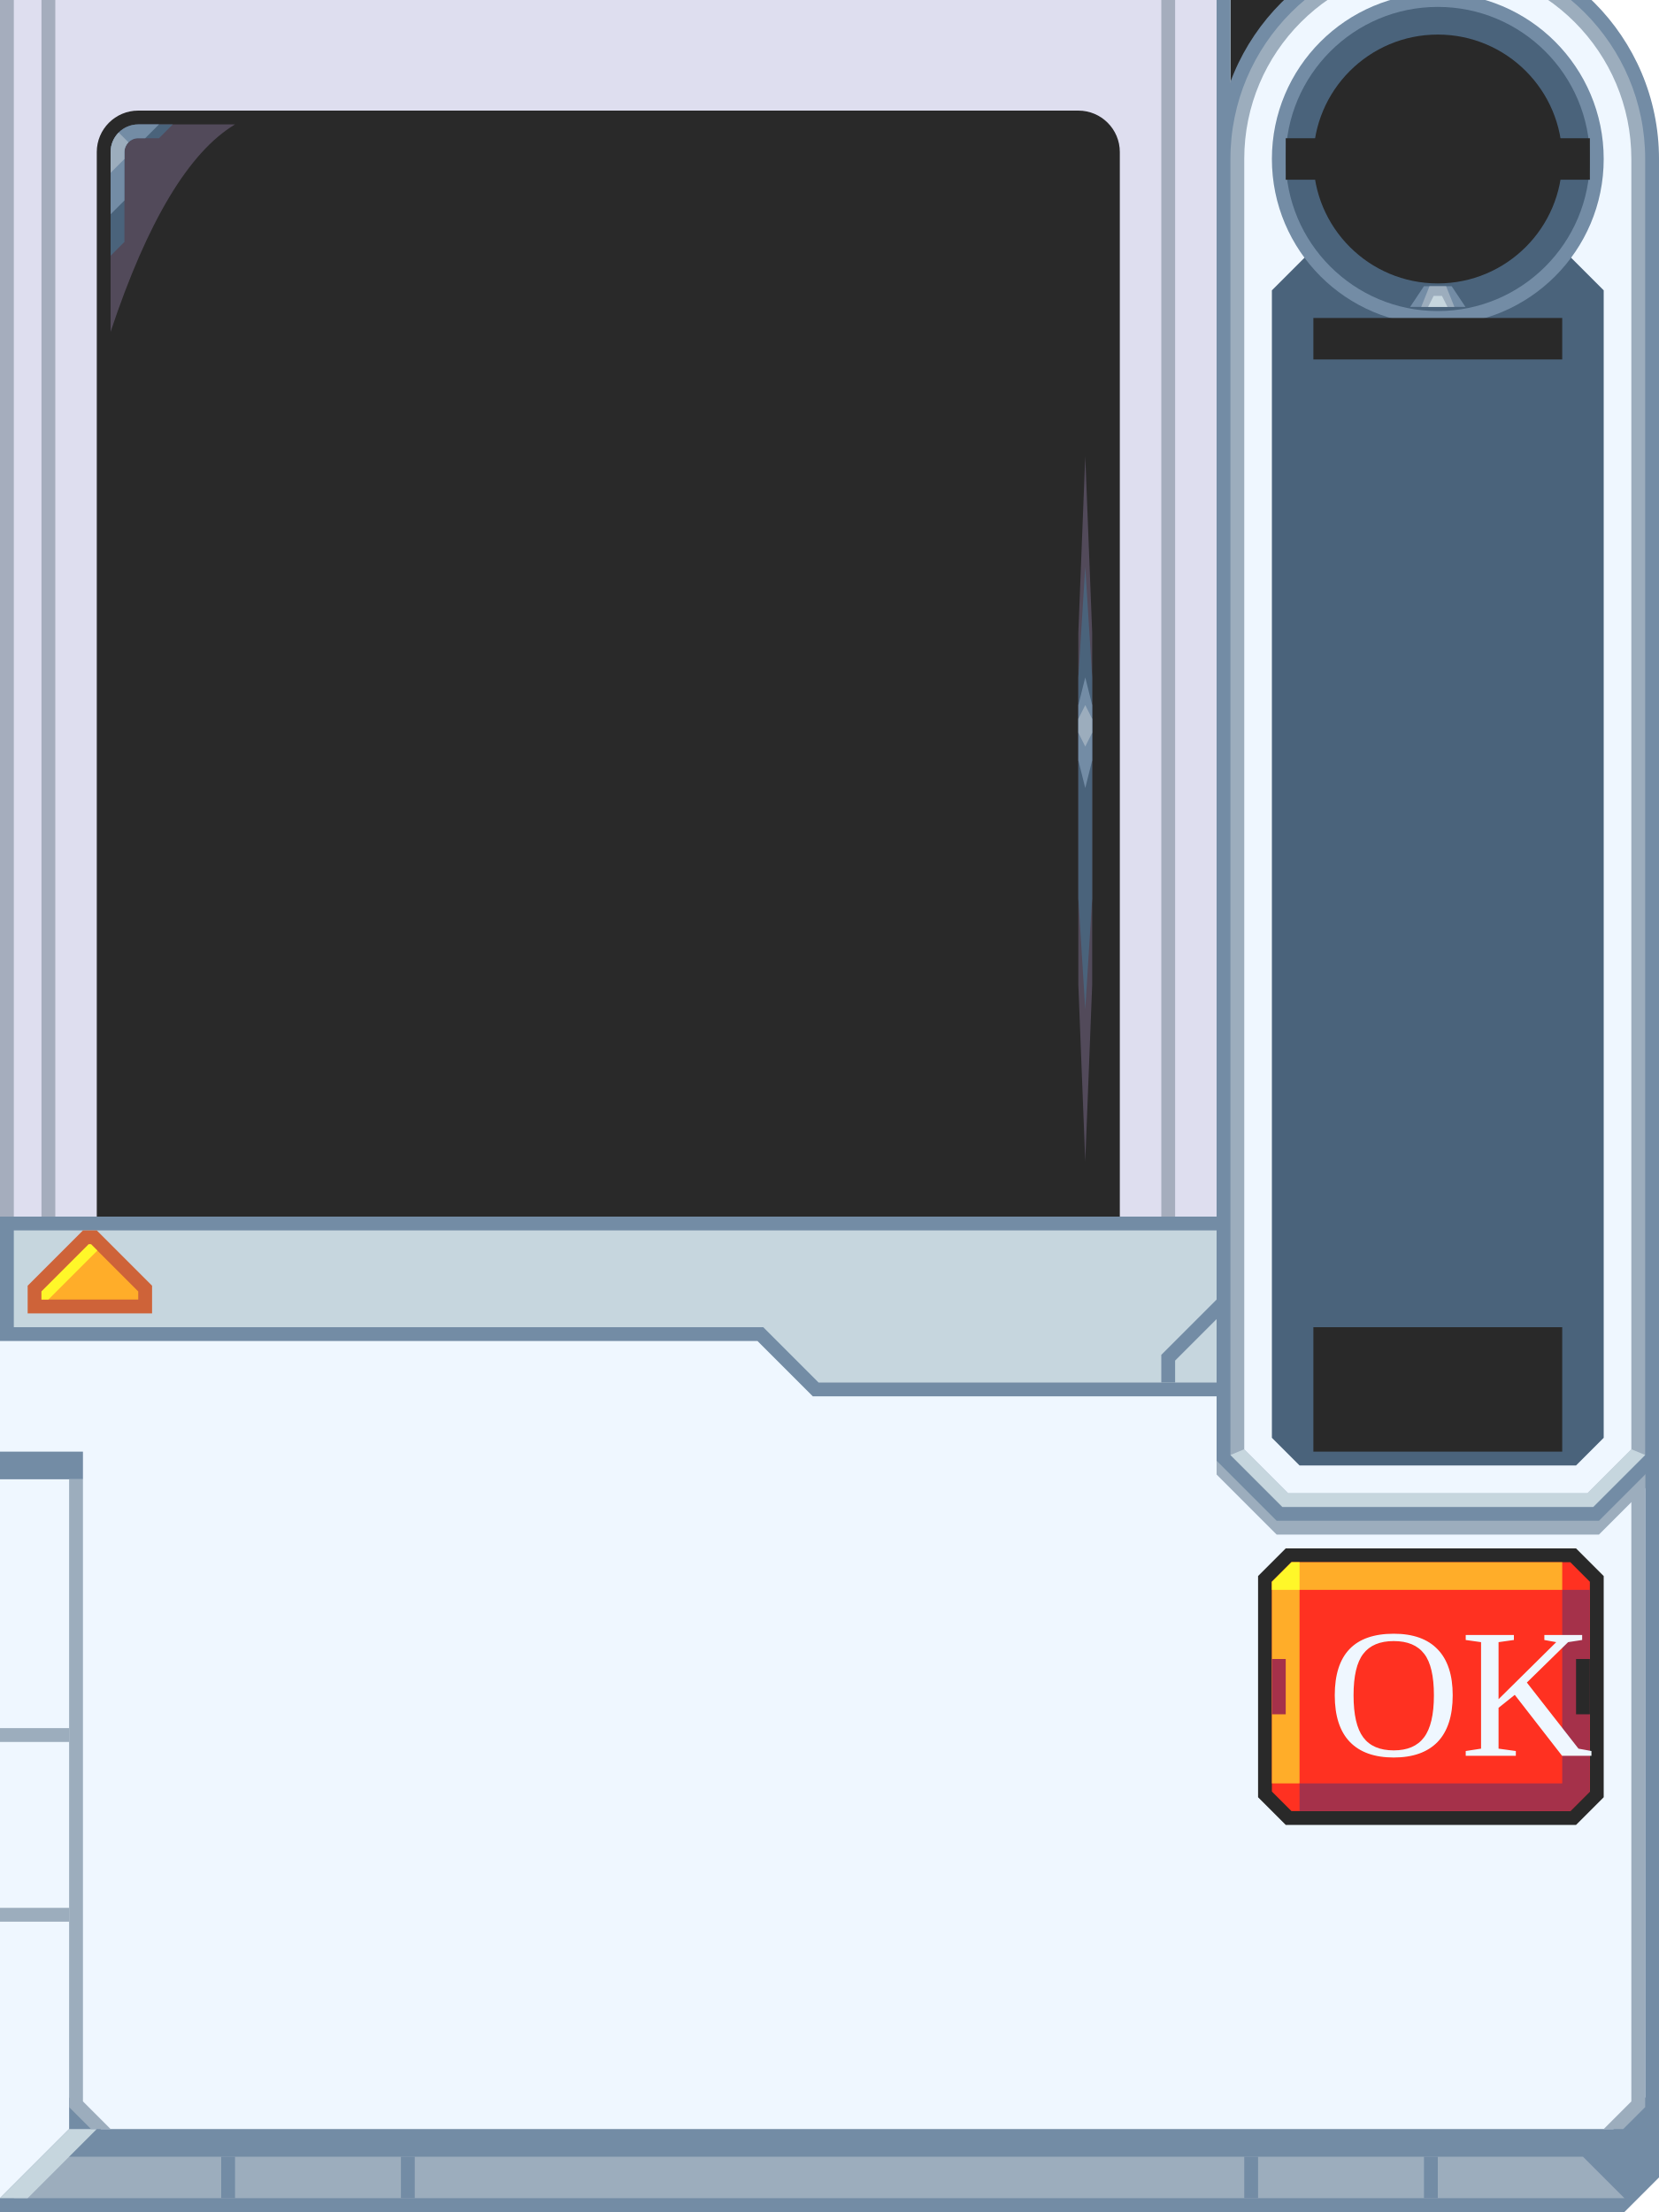
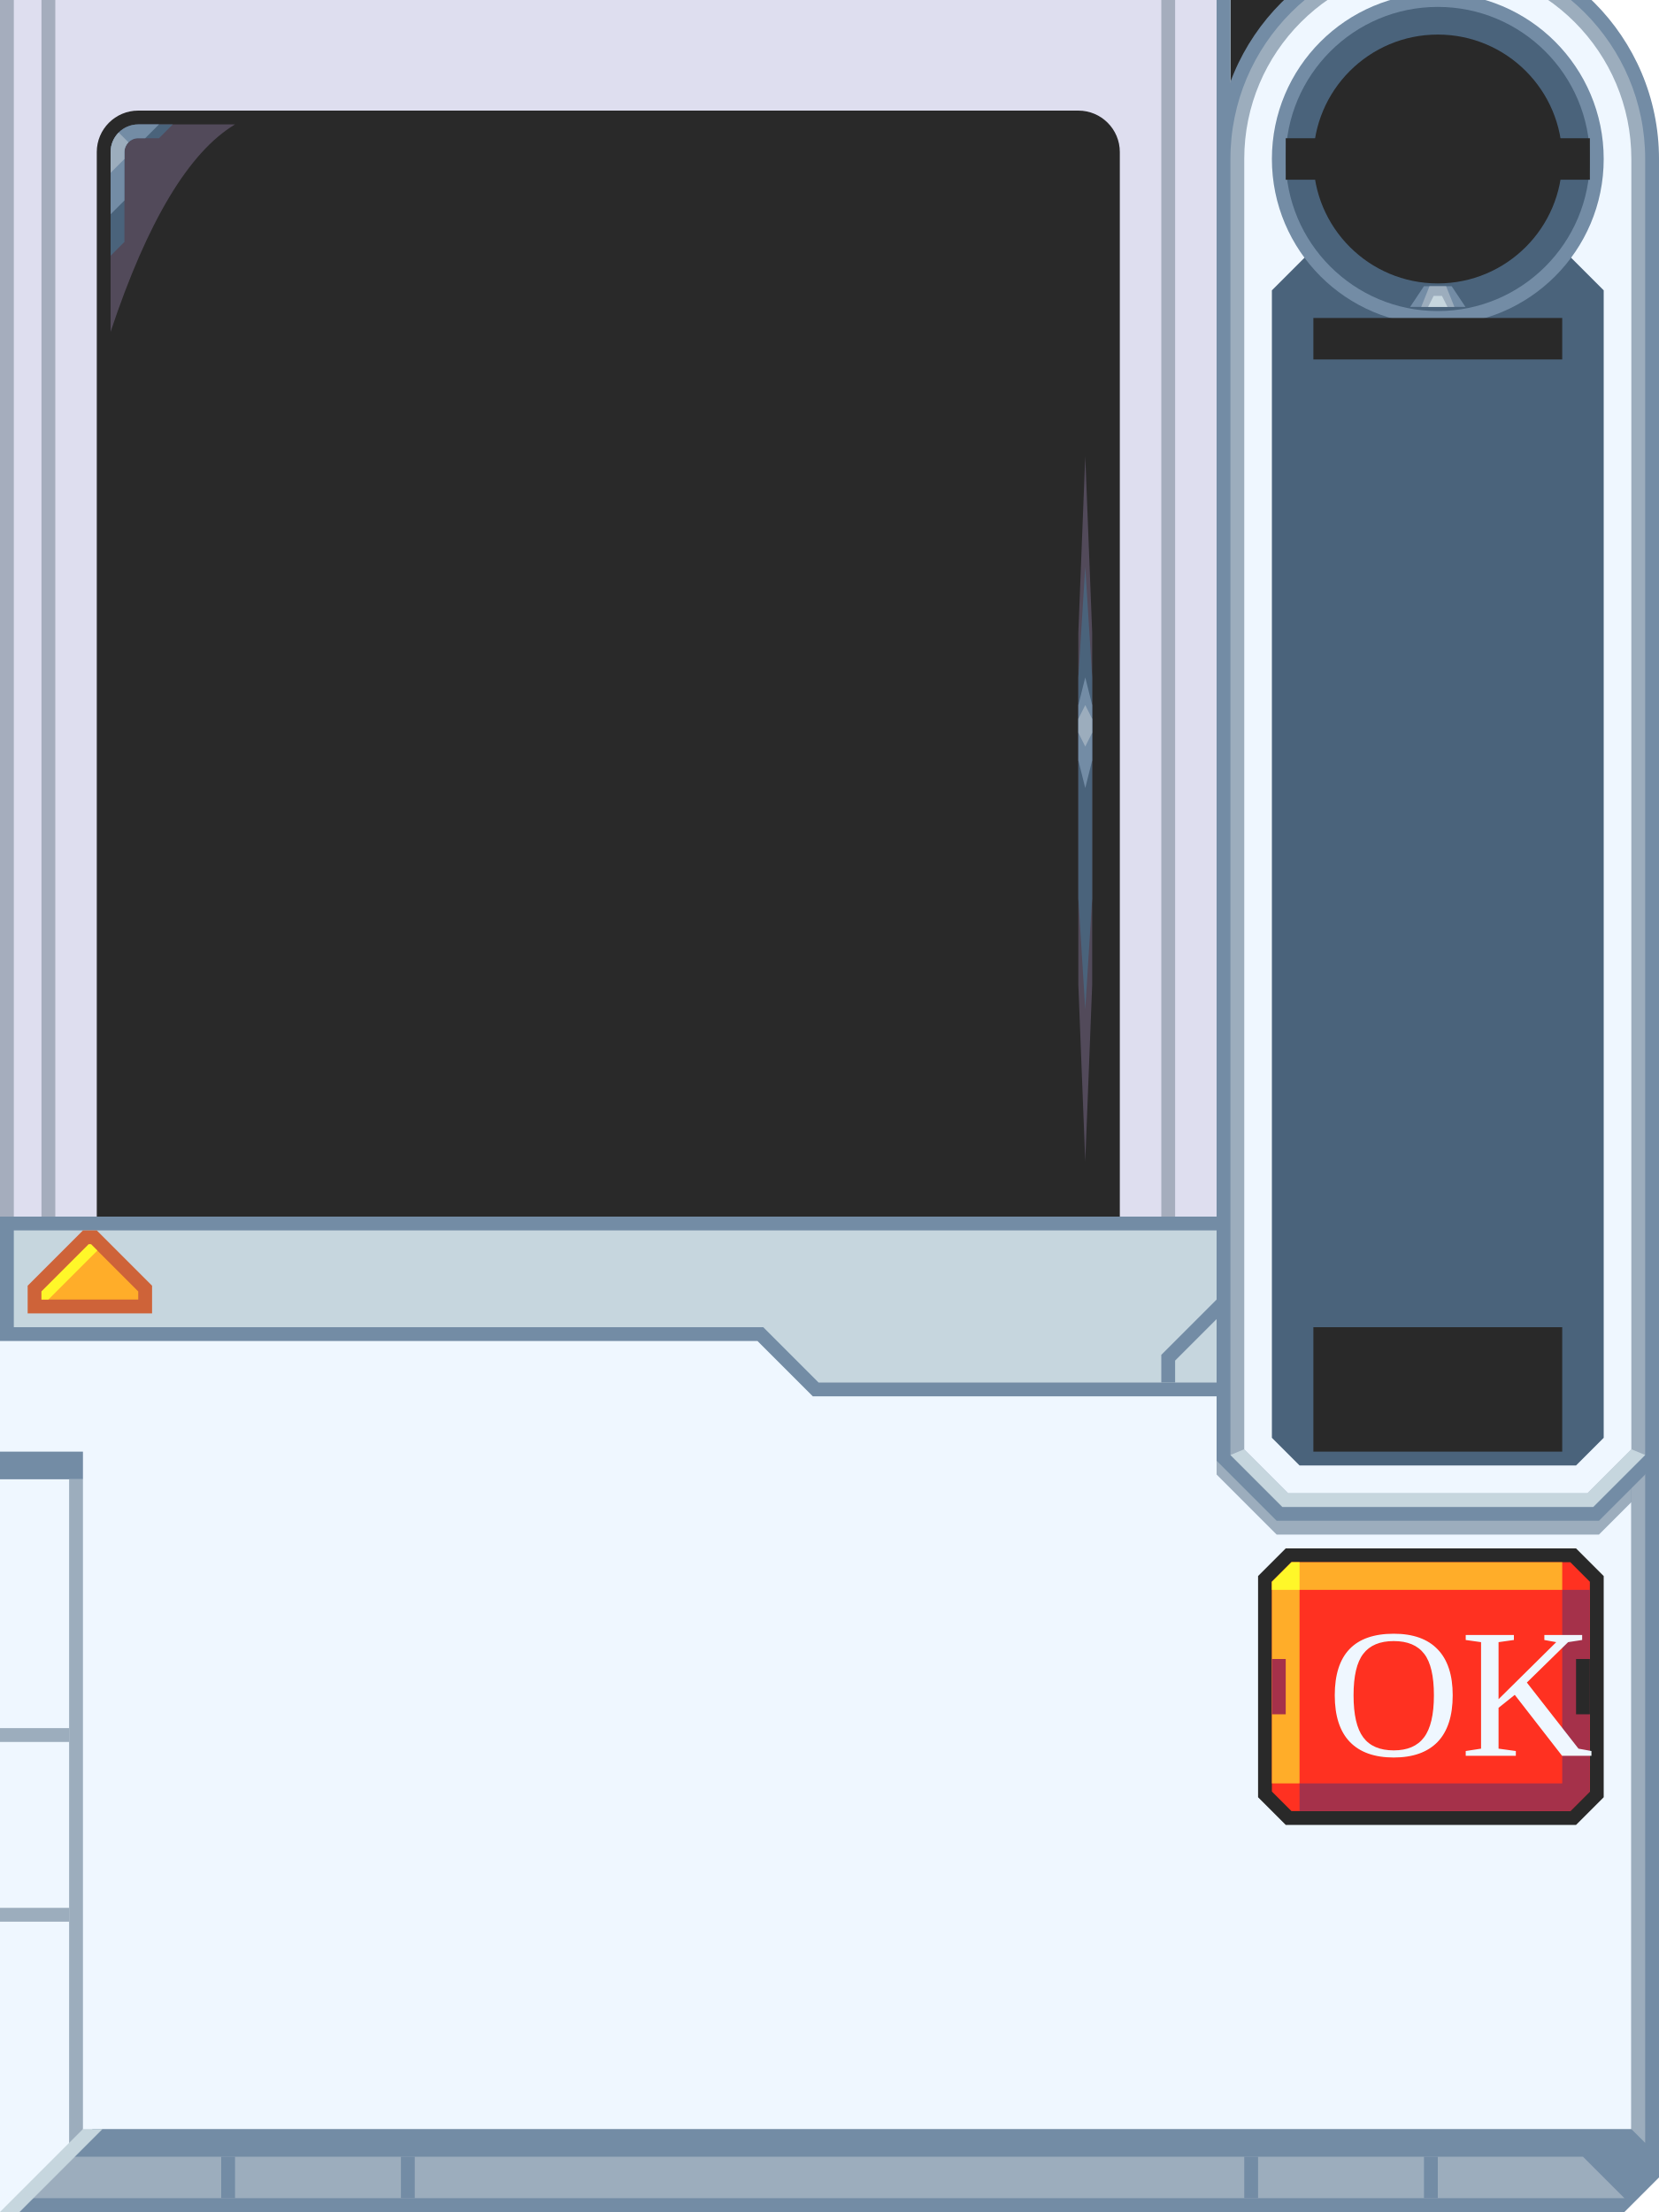
<svg xmlns="http://www.w3.org/2000/svg" width="960" height="1280" viewBox="0 0 120 160">
  <rect x="0" y="0" width="88" height="88" fill="#dedeef" data-color="6" data-palette="9" />
  <rect x="0" y="0" width="1" height="88" fill="#a5adbd" data-color="7" data-palette="9" />
  <rect x="3" y="0" width="1" height="88" fill="#a5adbd" data-color="7" data-palette="9" />
  <rect x="84" y="0" width="1" height="88" fill="#a5adbd" data-color="7" data-palette="9" />
  <path d="M7 11 A3 3 0 0 1 10 8 L78 8 A3 3 0 0 1 81 11 L81 88 L7 88 Z" fill="#292929" data-color="8" data-palette="9" />
  <path d="M17 9 L10 9 A2 2 0 0 0 8 11 L8 24 Q12 12 17 9 Z" fill="#524a5a" data-color="10" data-palette="9" />
  <path d="M12.5 9 L10 9 A2 2 0 0 0 8 11 L8 18.5 L9 17.5 L9 11 A1 1 0 0 1 10 10 L11.5 10 Z" fill="#4a637b" data-color="5" data-palette="9" />
  <path d="M11.5 9 L10 9 A2 2 0 0 0 8 11 L8 15.5 L9 14.5 L9 11 A1 1 0 0 1 10 10 L10.5 10 Z" fill="#738ca5" data-color="4" data-palette="9" />
  <path d="M8.586 9.586 A2 2 0 0 0 8 11 L8 12.5 L9 11.5 L9 11 A1 1 0 0 1 9.293 10.293 Z" fill="#9cadbd" data-color="3" data-palette="9" />
  <path d="M78.5 33 L79 45.75 L79 71.25 L78.5 84 L78 71.25 L78 45.75 Z" fill="#524a5a" data-color="10" data-palette="9" />
  <path d="M78.5 41 L79 49 L79 65 L78.5 73 L78 65 L78 49 Z" fill="#4a637b" data-color="5" data-palette="9" />
  <path d="M78.5 49 L79 51 L79 55 L78.5 57 L78 55 L78 51 Z" fill="#738ca5" data-color="4" data-palette="9" />
  <path d="M78.5 51 L79 52 L79 53 L78.5 54 L78 53 L78 52 Z" fill="#9cadbd" data-color="3" data-palette="9" />
  <path d="M0 88 L120 88 L120 155 L5.5 155 L0 160.5 Z" fill="#eff7ff" data-color="1" data-palette="9" />
  <path d="M0 88 L88 88 L88 101 L58.793 101 L54.793 97 L0 97 Z" fill="#738ca5" data-color="4" data-palette="9" />
  <path d="M1 89 L88 89 L88 100 L59.207 100 L55.207 96 L1 96 Z" fill="#c6d6de" data-color="2" data-palette="9" />
  <path d="M88 94 L88 95.414 L85 98.414 L85 100 L84 100 L84 98 Z" fill="#738ca5" data-color="4" data-palette="9" />
  <path d="M6 89 L7 89 L11 93 L11 95 L2 95 L2 93 Z" fill="#ce6339" data-color="13" data-palette="9" />
  <path d="M6.414 90 L6.586 90 L10 93.414 L10 94 L3 94 L3 93.414 Z" fill="#ffad29" data-color="12" data-palette="9" />
  <path d="M6.414 90 L6.586 90 L7.043 90.457 L3.5 94 L3 94 L3 93.414 Z" fill="#fff729" data-color="11" data-palette="9" />
  <rect x="0" y="105" width="6" height="2" fill="#738ca5" data-color="4" data-palette="9" />
  <rect x="0" y="125" width="5" height="1" fill="#9cadbd" data-color="3" data-palette="9" />
  <rect x="0" y="138" width="5" height="1" fill="#9cadbd" data-color="3" data-palette="9" />
  <path d="M88 12.5 A16 16 0 0 1 120 12.5 L120 106.657 L115.657 111 L92.343 111 L88 106.657 Z" fill="#9cadbd" data-color="3" data-palette="9" />
-   <path d="M5 151.707 L7.293 154 L116.707 154 L119 151.707 L119 100 L120 100 L120 157.5 L117.5 160 L0 160 L0 159 L5 154 Z" fill="#738ca5" data-color="4" data-palette="9" />
-   <path d="M4 156 L114.5 156 L117.5 159 L1 159 Z" fill="#9cadbd" data-color="3" data-palette="9" />
-   <path d="M5 154 L7 154 L2 159 L0 159 Z" fill="#c6d6de" data-color="2" data-palette="9" />
+   <path d="M6.7 154 L118 154 L118 100 L120 100 L120 157.5 L117.5 160 L0.7 160 Z" fill="#738ca5" data-color="4" data-palette="9" />
+   <path d="M4.7 156 L114.5 156 L117.5 159 L1.7 159 Z" fill="#9cadbd" data-color="3" data-palette="9" />
  <rect x="16" y="156" width="1" height="3" fill="#738ca5" data-color="4" data-palette="9" />
  <rect x="29" y="156" width="1" height="3" fill="#738ca5" data-color="4" data-palette="9" />
  <rect x="90" y="156" width="1" height="3" fill="#738ca5" data-color="4" data-palette="9" />
  <rect x="103" y="156" width="1" height="3" fill="#738ca5" data-color="4" data-palette="9" />
-   <path d="M5 107 L6 107 L6 152 L8 154 L6.586 154 L5 152.414 Z" fill="#9cadbd" data-color="3" data-palette="9" />
-   <path d="M119 100 L118 100 L118 152 L116 154 L117.414 154 L119 152.414 Z" fill="#9cadbd" data-color="3" data-palette="9" />
+   <path d="M5 107 L6 107 L6 154.7 L5 155.7 Z" fill="#9cadbd" data-color="3" data-palette="9" />
+   <path d="M119 100 L118 100 L118 154 L119 155 Z" fill="#9cadbd" data-color="3" data-palette="9" />
+   <path d="M6 154 L7.414 154 L1.414 160 L0 160 Z" fill="#c6d6de" data-color="2" data-palette="9" />
  <rect x="89" y="0" width="7" height="8" fill="#292929" data-color="8" data-palette="9" />
  <rect x="88" y="0" width="1" height="12" fill="#738ca5" data-color="4" data-palette="9" />
  <path d="M88 11.5 A16 16 0 0 1 120 11.5 L120 105.657 L115.657 110.0 L92.343 110.0 L88 105.657 Z" fill="#738ca5" data-color="4" data-palette="9" />
  <path d="M89 11.5 A15 15 0 0 1 119 11.5 L119 105.243 L115.243 109.0 L92.757 109.0 L89 105.243 Z" fill="#9cadbd" data-color="3" data-palette="9" />
  <path d="M89 105.243 L92.757 109 L115.243 109 L119 105.243 L118 104.828 L114.828 108 L93.172 108 L90 104.828 Z" fill="#c6d6de" data-color="2" data-palette="9" />
  <path d="M90 11.5 A14 14 0 0 1 118 11.5 L118 104.828 L114.828 108.0 L93.172 108.0 L90 104.828 Z" fill="#eff7ff" data-color="1" data-palette="9" />
  <path d="M92 21 L95 18 L113 18 L116 21 L116 104 L114 106 L94 106 L92 104 Z" fill="#4a637b" data-color="5" data-palette="9" />
  <circle cx="104" cy="11.5" r="12" fill="#738ca5" data-color="4" data-palette="9" />
  <circle cx="104" cy="11.5" r="11" fill="#4a637b" data-color="5" data-palette="9" />
  <path d="M103 20.7 L105 20.7 L106 22.2 L102 22.2 Z" fill="#738ca5" data-color="4" data-palette="9" />
  <path d="M103.4 20.7 L104.6 20.7 L105.2 22.2 L102.8 22.2 Z" fill="#9cadbd" data-color="3" data-palette="9" />
  <path d="M103.7 21.4 L104.3 21.4 L104.7 22.2 L103.3 22.2 Z" fill="#c6d6de" data-color="2" data-palette="9" />
  <rect x="93" y="10" width="22" height="3" fill="#292929" data-color="8" data-palette="9" />
  <circle cx="104" cy="11.5" r="9" fill="#292929" data-color="8" data-palette="9" />
  <rect x="95" y="23" width="18" height="3" fill="#292929" data-color="8" data-palette="9" />
  <rect x="95" y="96" width="18" height="9" fill="#292929" data-color="8" data-palette="9" />
  <path d="M91 114 L93 112 L114 112 L116 114 L116 130 L114 132 L93 132 L91 130 Z" fill="#292929" data-color="8" data-palette="9" />
  <path d="M92 114.414 L93.414 113 L113.586 113 L115 114.414 L115 129.586 L113.586 131 L93.414 131 L92 129.586 Z" fill="#ff3121" data-color="14" data-palette="9" />
  <path d="M92 114.414 L93.414 113 L113 113 L113 115 L94 115 L94 129 L92 129 Z" fill="#ffad29" data-color="12" data-palette="9" />
  <path d="M113 115 L115 115 L115 129.586 L113.586 131 L94 131 L94 129 L113 129 Z" fill="#a5314a" data-color="15" data-palette="9" />
  <path d="M92 114.414 L93.414 113 L94 113 L94 115 L92 115 Z" fill="#fff729" data-color="11" data-palette="9" />
  <rect x="92" y="120" width="1" height="4" fill="#a5314a" data-color="15" data-palette="9" />
  <rect x="114" y="120" width="1" height="4" fill="#292929" data-color="8" data-palette="9" />
  <text data-words="window.ok" data-box="96 117 16 10" fill="#eff7ff" data-color="1" data-palette="9" x="96" y="127" font-size="13.333" textLength="16">OK</text>
</svg>
